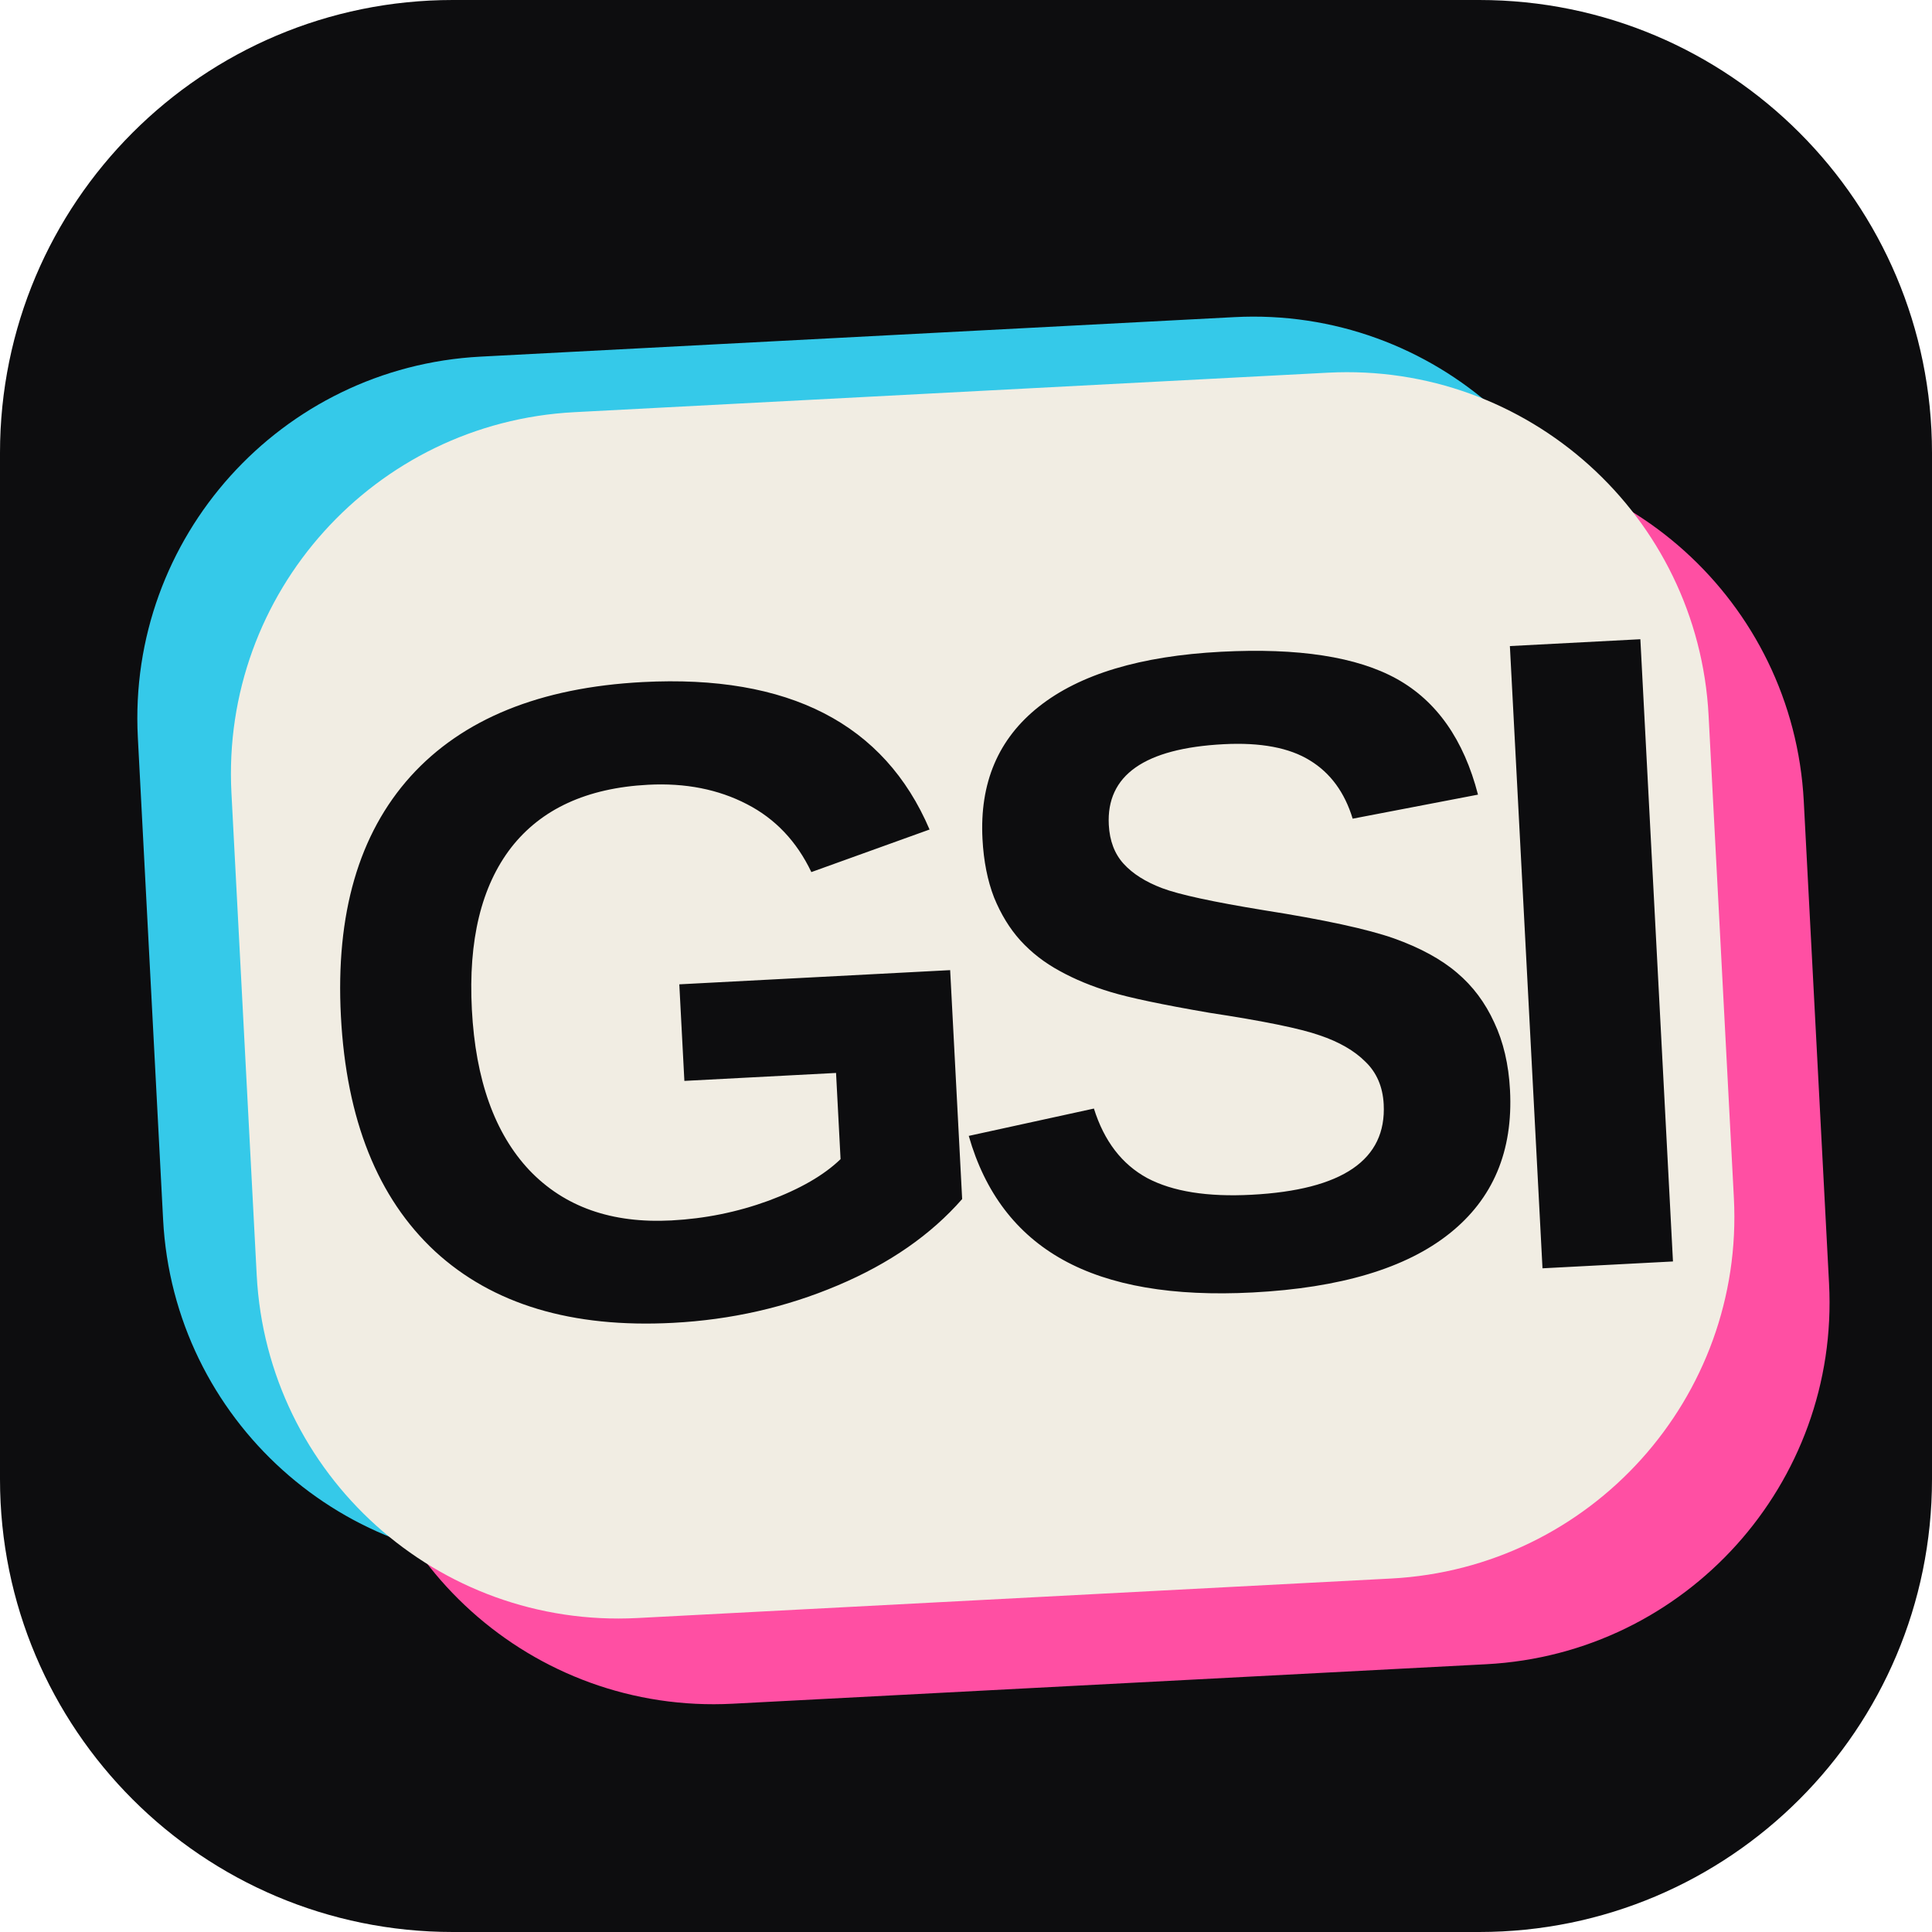
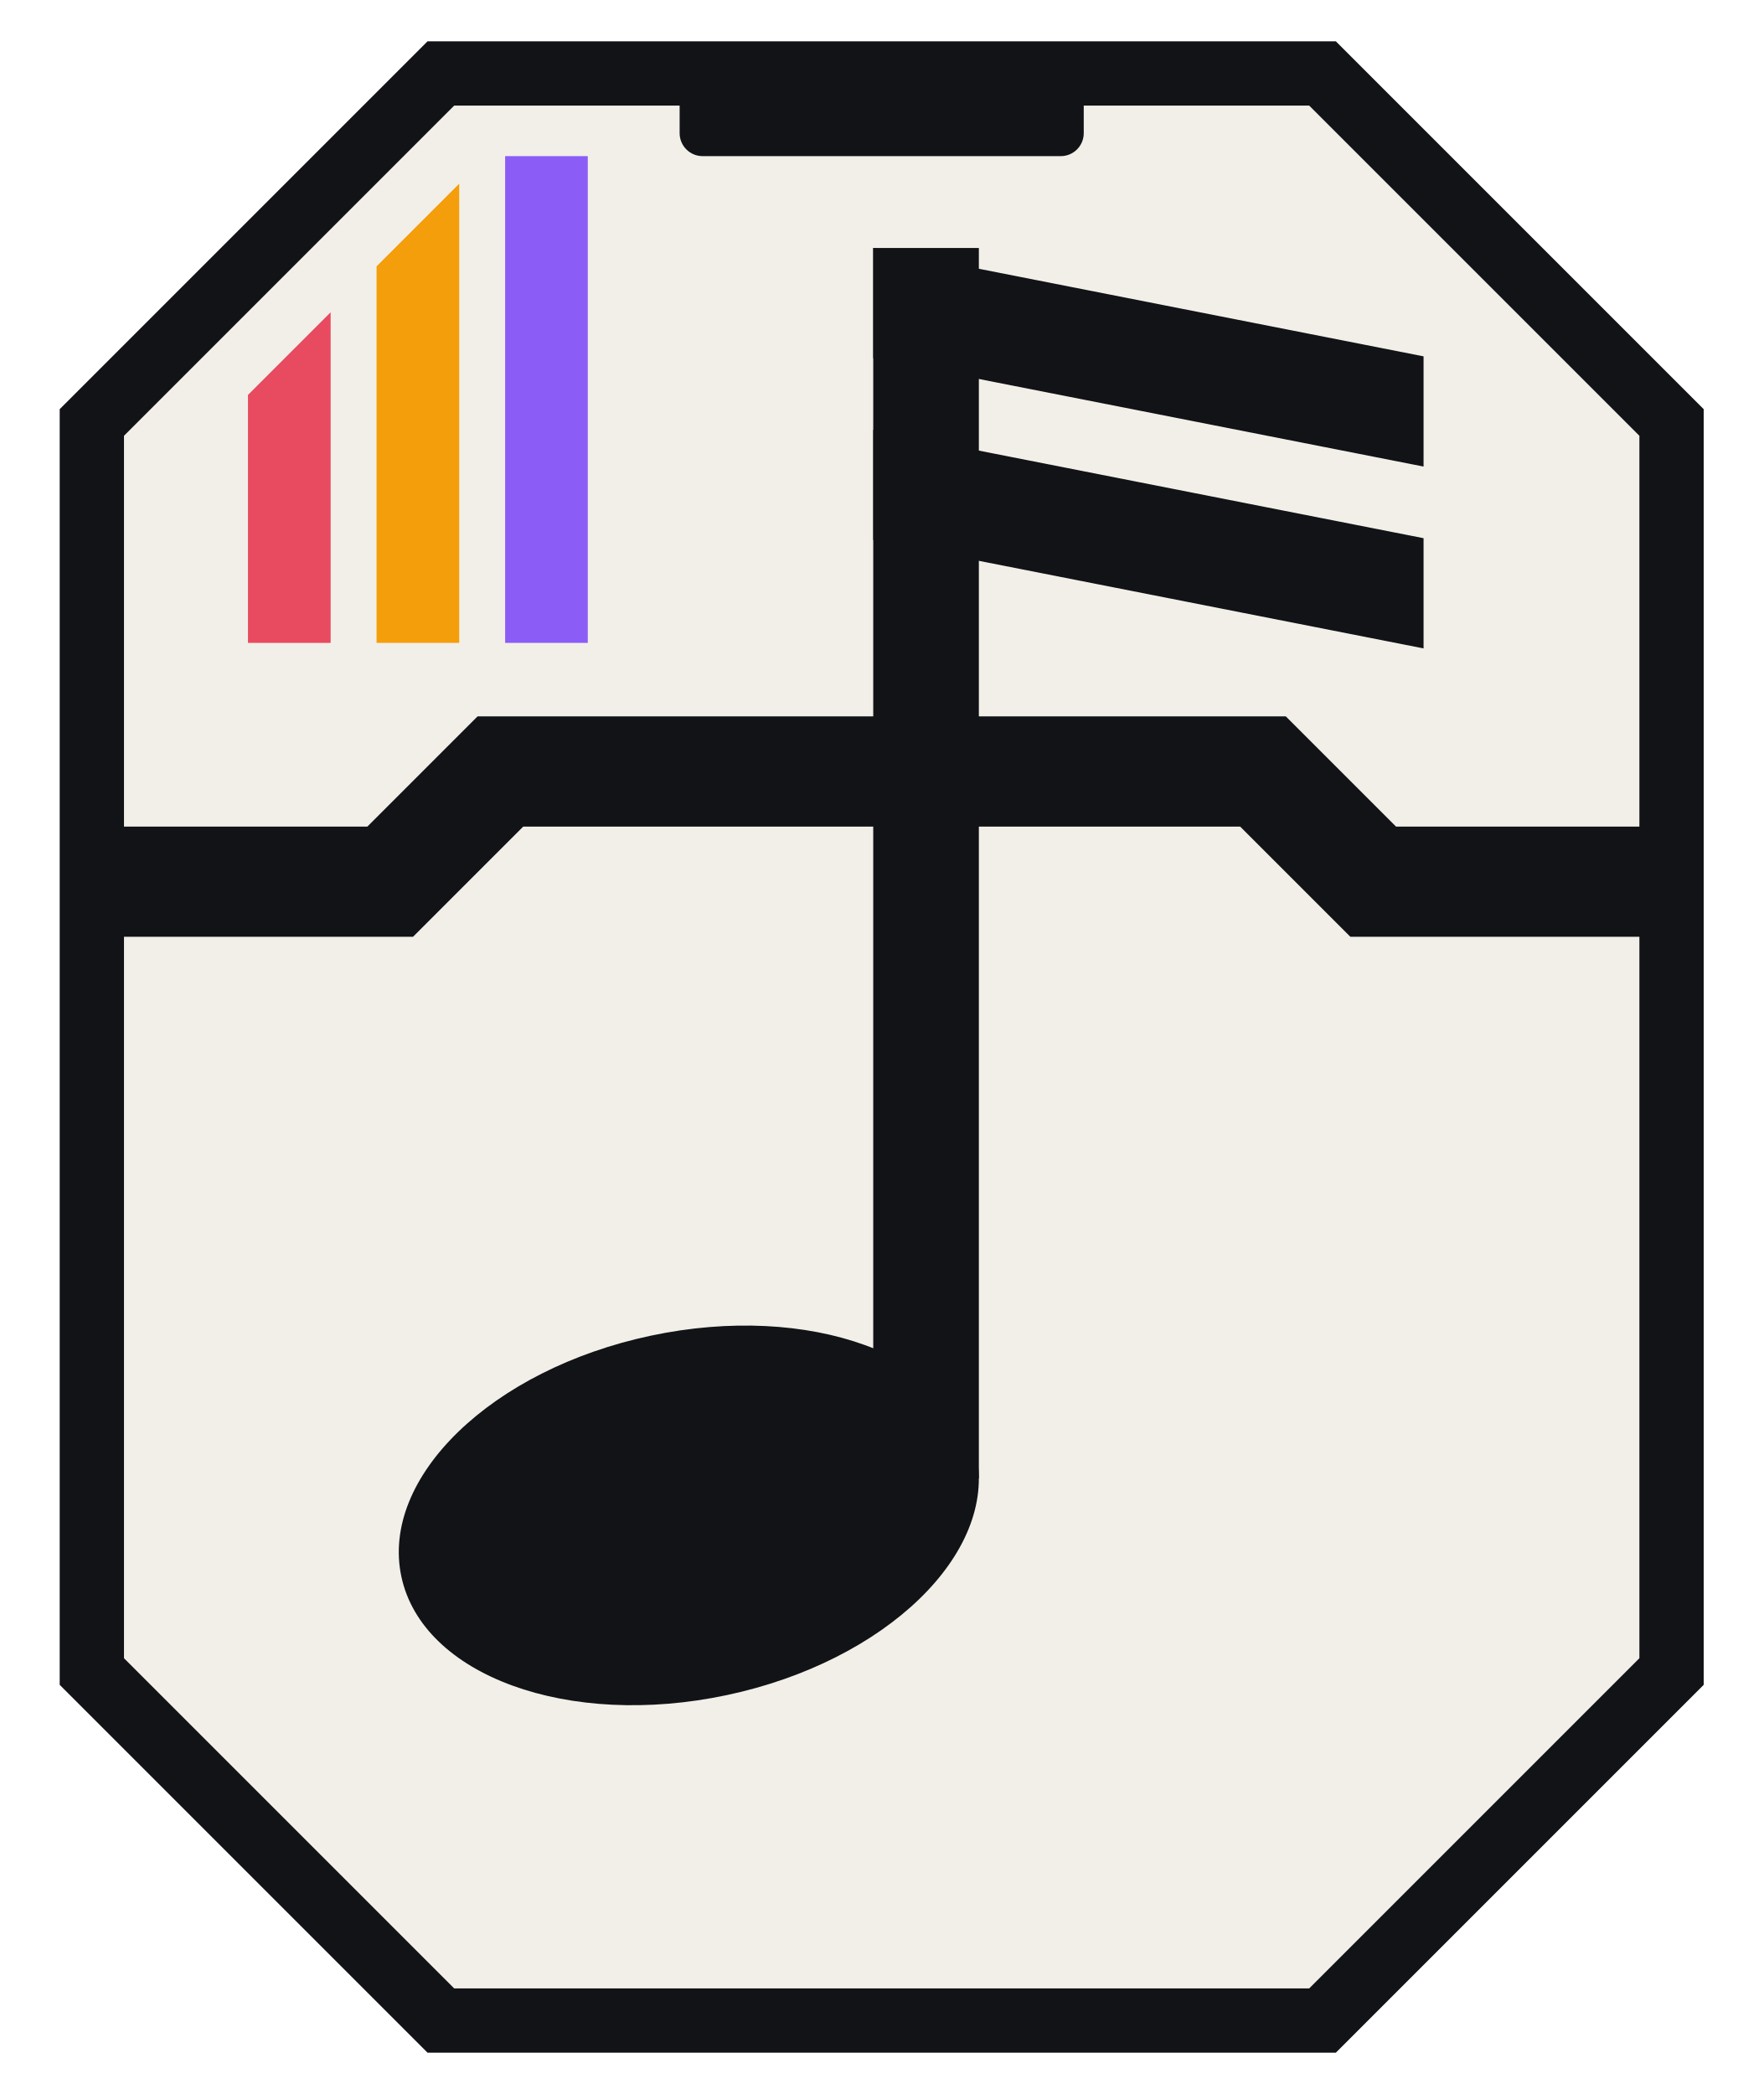
- <svg xmlns="http://www.w3.org/2000/svg" viewBox="0 0 64 64">
-   <rect width="64" height="64" rx="15" fill="#0d0d0f" />
-   <g transform="rotate(-3 32 32)">
-     <rect x="8" y="13" width="49" height="40" rx="12" fill="#ff4fa3" transform="translate(3 3)" />
-     <rect x="8" y="13" width="49" height="40" rx="12" fill="#35c9e9" transform="translate(-3 -2)" />
-     <rect x="8" y="13" width="49" height="40" rx="12" fill="#f1ede3" />
-     <text x="10" y="43" fill="#0d0d0f" font-family="Impact, Arial Black, Arial, sans-serif" font-size="30" font-weight="900" letter-spacing="-2.4">GSI</text>
+ <svg xmlns="http://www.w3.org/2000/svg" viewBox="24 6 192 228">
+   <defs>
+     <clipPath id="chaperone-micro-clip">
+       <polygon points="72,14 168,14 206,52 206,188 168,226 72,226 34,188 34,52" />
+     </clipPath>
+   </defs>
+   <g clip-path="url(#chaperone-micro-clip)">
+     <polygon points="72,14 168,14 206,52 206,188 168,226 72,226 34,188 34,52" fill="#F2EFE9" />
+     <rect x="98" y="14" width="44" height="9" rx="2.5" fill="#121316" />
+     <ellipse cx="99" cy="171" rx="32" ry="20" transform="rotate(-12 99 171)" fill="#121316" />
+     <rect x="119.08" y="33" width="11.5" height="133.98" fill="#121316" />
+     <polygon points="119.08,33 179,44.8 179,56.8 119.08,45" fill="#121316" />
+     <polygon points="119.08,52.8 179,64.6 179,76.6 119.08,64.8" fill="#121316" />
+     <polygon points="30,96 64,96 76,84 164,84 176,96 210,96 210,108 171.03,108 159.03,96 80.97,96 68.97,108 30,108" fill="#121316" />
+     <polygon points="51,49 60,40 60,76 51,76" fill="#E84A5F" />
+     <polygon points="65,35 74,26 74,76 65,76" fill="#F59E0B" />
+     <polygon points="79,23 88,23 88,76 79,76" fill="#8B5CF6" />
  </g>
+   <polygon points="72,14 168,14 206,52 206,188 168,226 72,226 34,188 34,52" fill="none" stroke="#121316" stroke-width="7" stroke-linejoin="miter" />
</svg>
